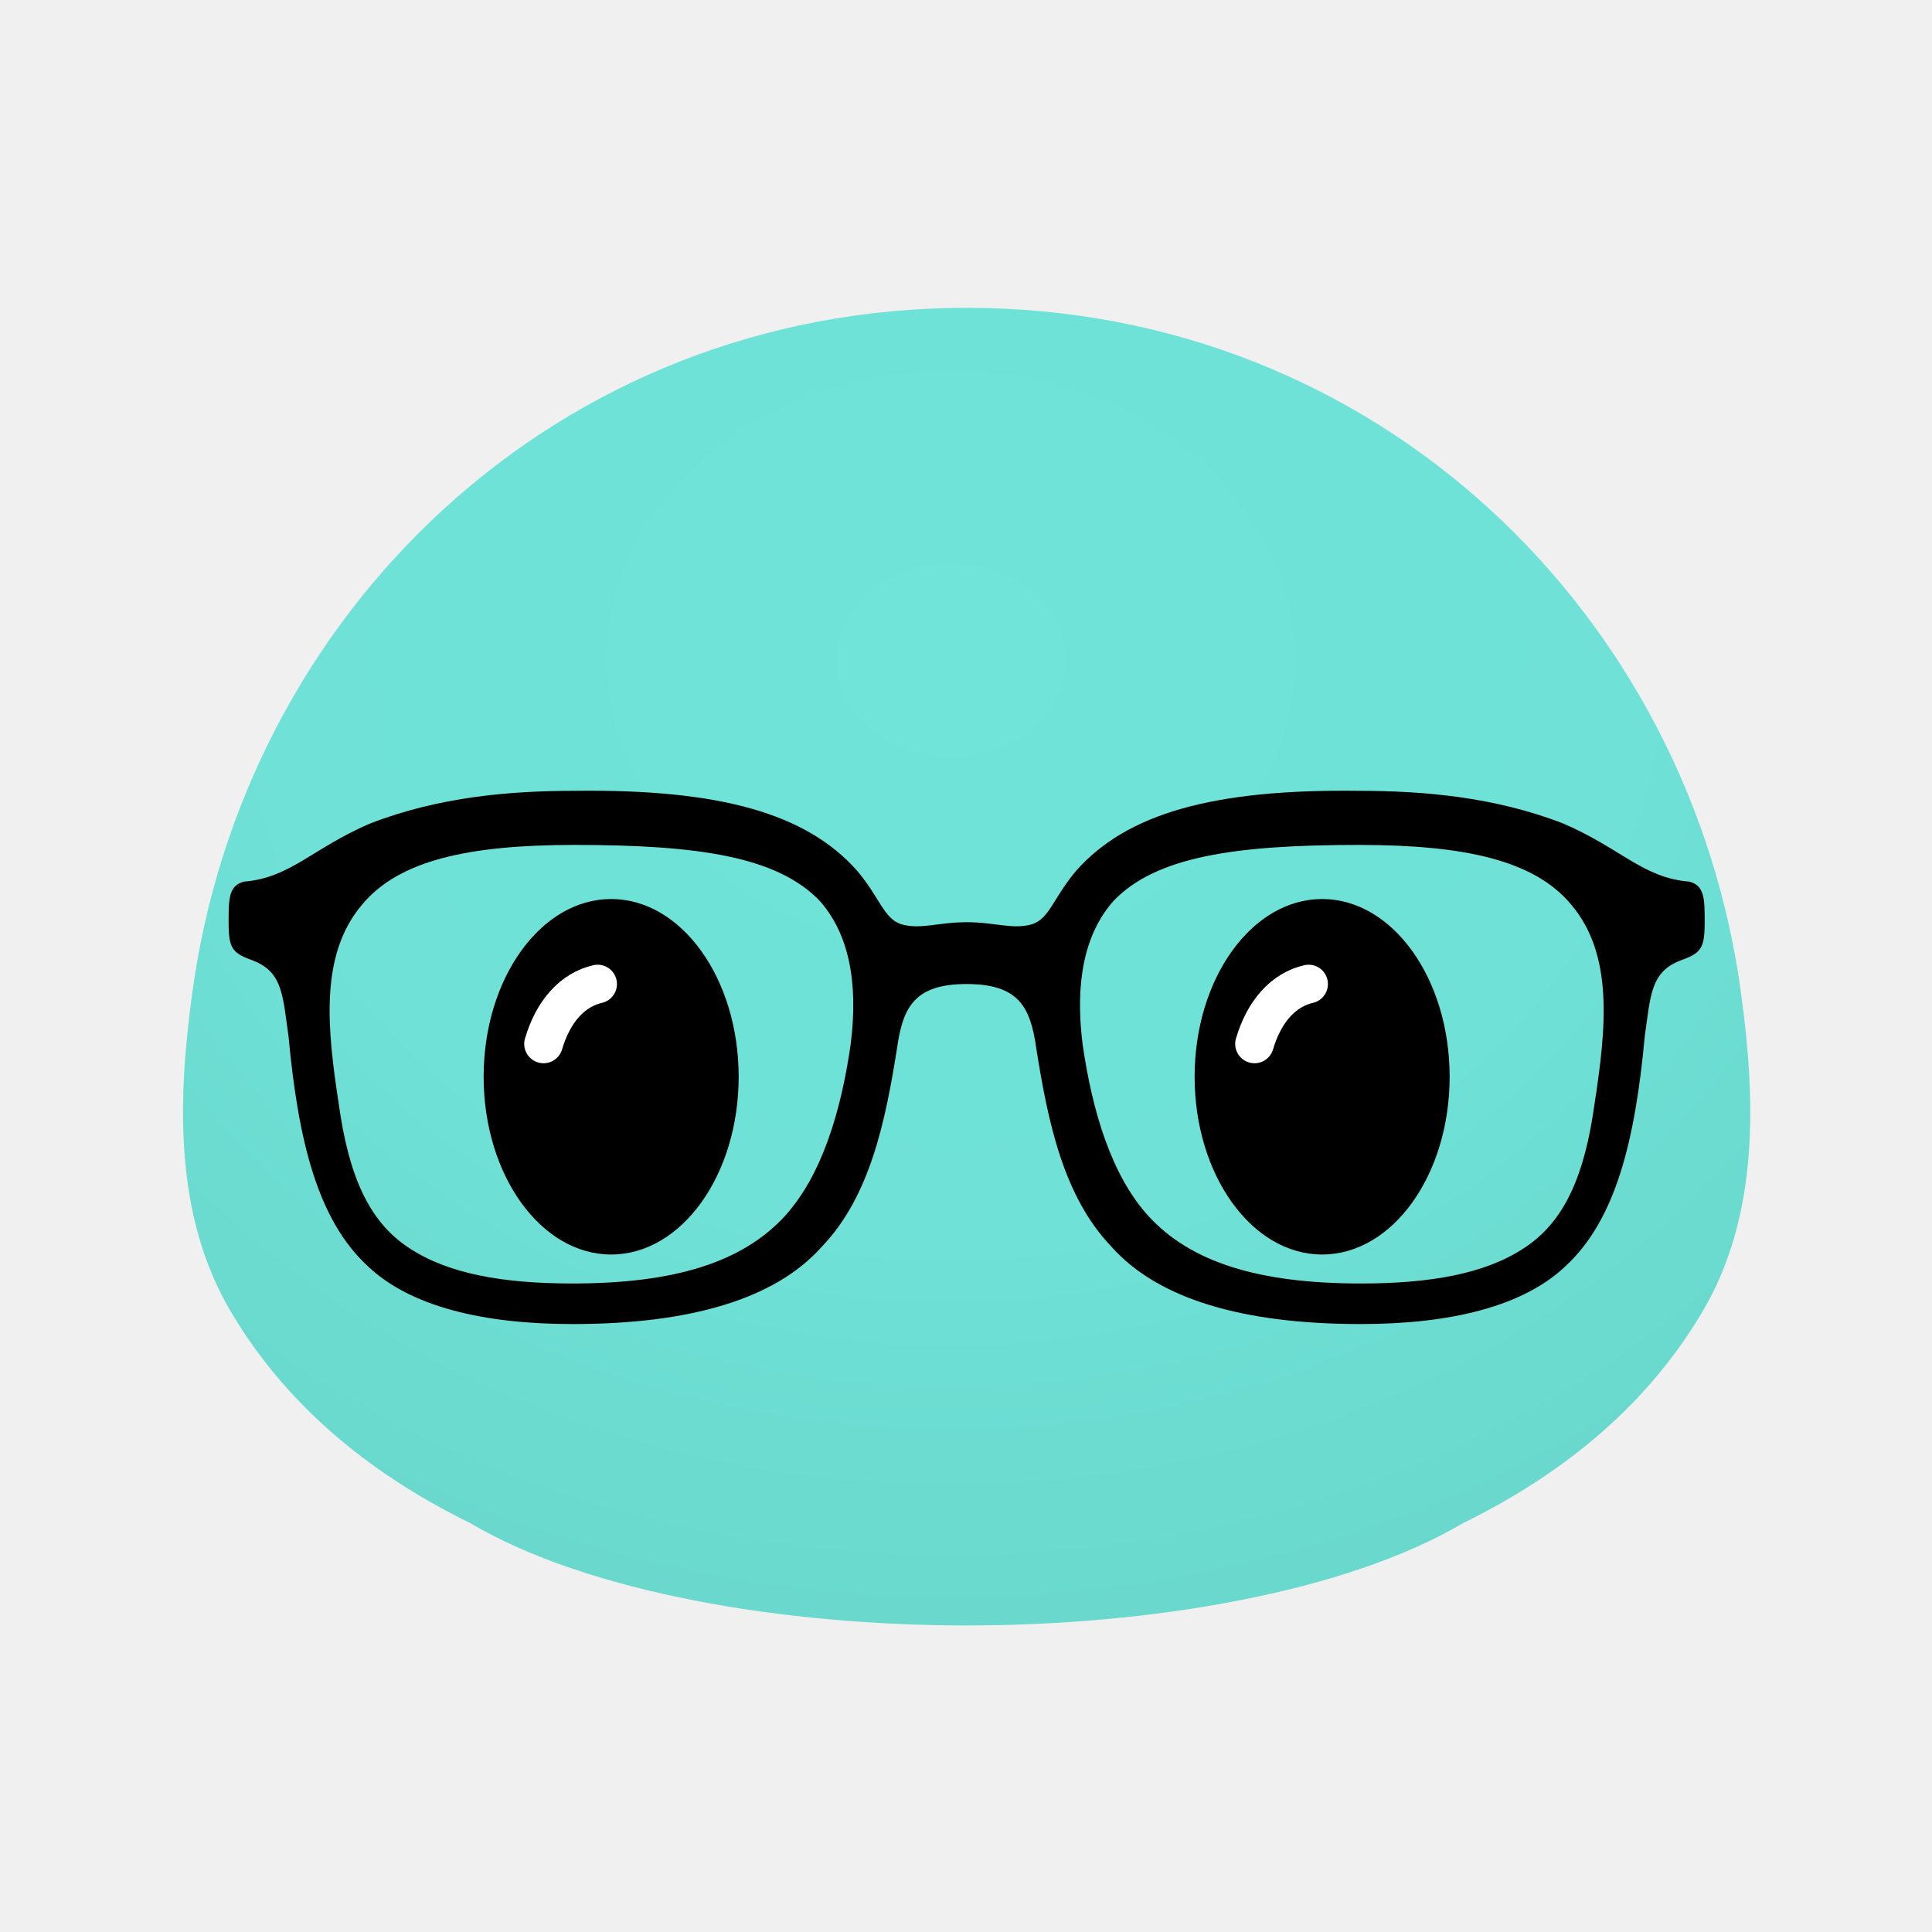
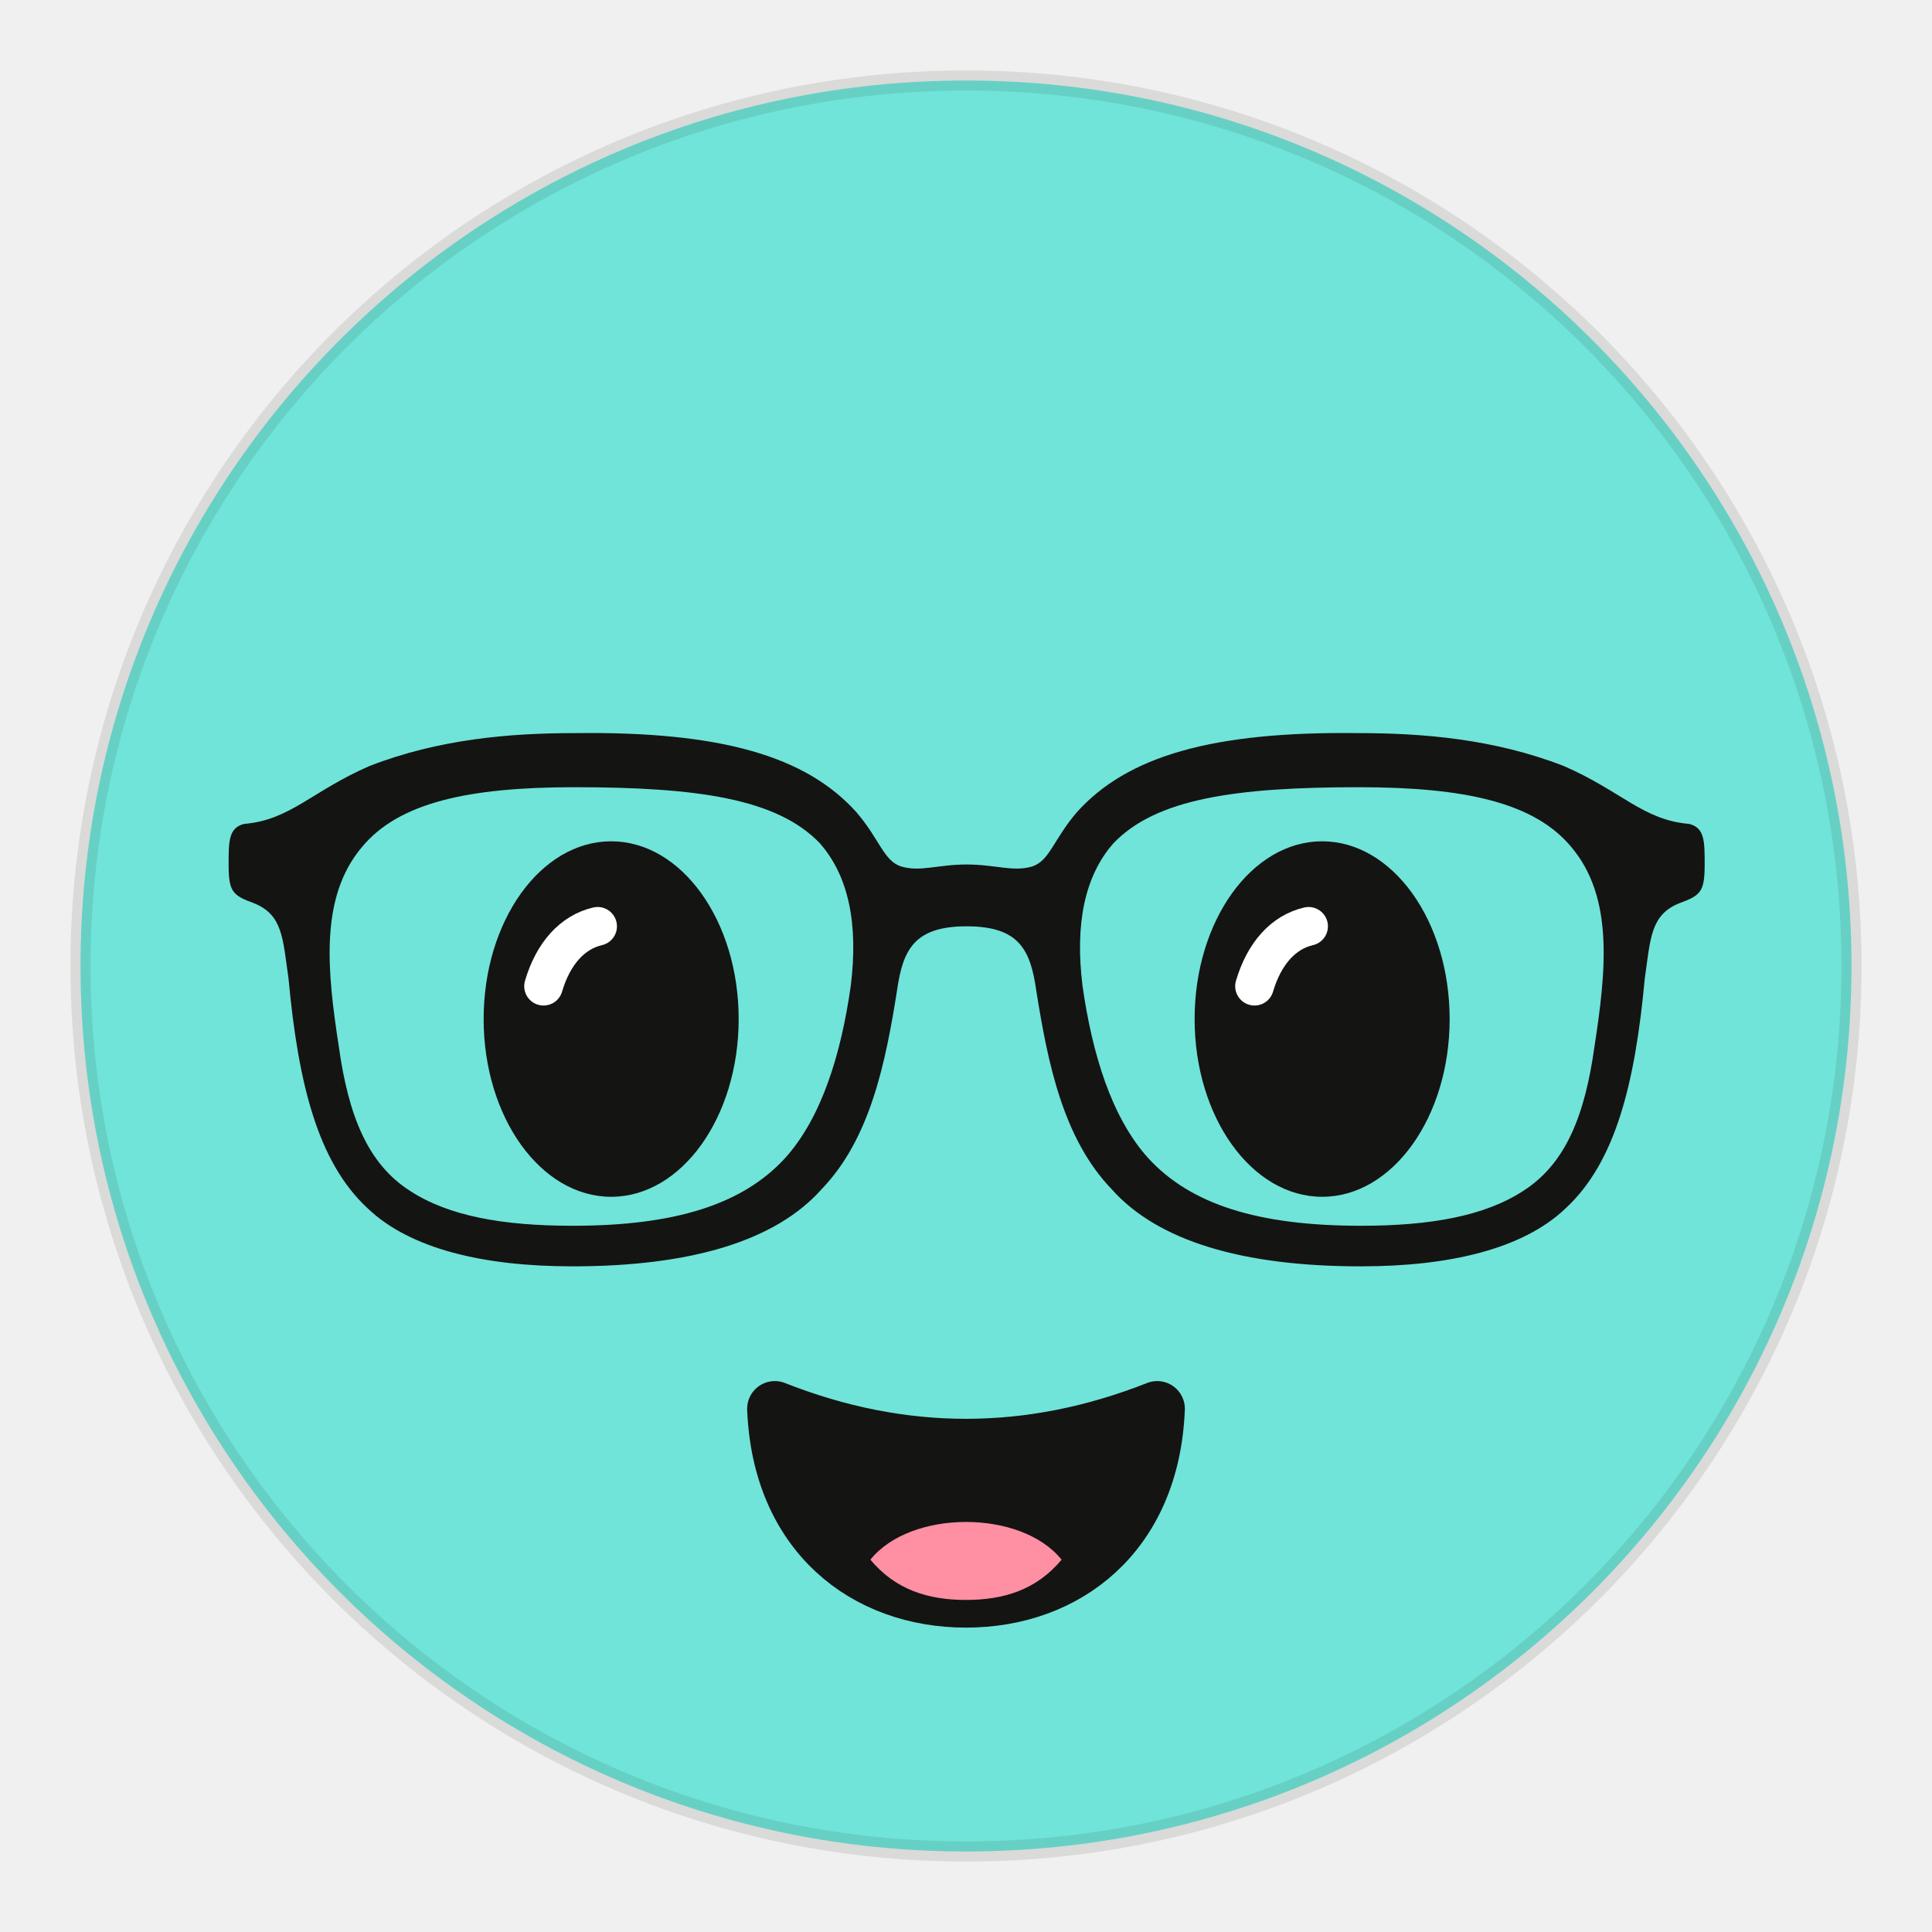
- <svg xmlns="http://www.w3.org/2000/svg" aria-labelledby="useful-bot-title" viewBox="128 13.056 768 768">
-   <defs>
-     <radialGradient id="head-depth" cx="49%" cy="27%" r="75%">
-       <stop offset="0" stop-color="#70e4d9" />
-       <stop offset=".58" stop-color="#6fe1d6" />
-       <stop offset="1" stop-color="#69d7cc" />
-     </radialGradient>
-   </defs>
-   <g id="mascot">
-     <g id="head">
-       <path fill="url(#head-depth)" d="M512.256 135.424c-163.584 0-288 122.112-307.968 273.408-5.376 39.936-7.68 87.552 16.128 126.72q31.104 51.84 94.464 82.944c46.848 27.648 124.416 40.704 197.376 40.704s150.528-13.056 197.376-40.704q63.36-31.104 94.464-82.944c23.808-39.168 21.504-86.784 16.128-126.72-19.968-151.296-144.384-273.408-307.968-273.408" />
+ <svg xmlns="http://www.w3.org/2000/svg" aria-labelledby="useful-bot-title" viewBox="128 36 768 768">
+   <g id="head">
+     <circle cx="512" cy="420" r="352" fill="#70e4d9" stroke="#141413" stroke-opacity=".1" stroke-width="8" />
+   </g>
+   <g id="glasses">
+     <path fill="#141413" fill-rule="evenodd" d="M225.024 363.52c18.432-1.536 26.88-13.056 49.92-23.04 27.648-10.752 56.064-13.056 81.408-13.056 58.368-.768 92.16 9.216 112.128 31.488 9.216 10.752 10.752 19.2 17.664 21.504 7.68 2.304 14.592-.768 26.112-.768s18.432 3.072 26.112.768c6.912-2.304 8.448-10.752 17.664-21.504 19.968-22.272 53.76-32.256 112.128-31.488 25.344 0 53.76 2.304 81.408 13.056 23.04 9.984 31.488 21.504 49.92 23.04 6.144 1.536 6.144 6.912 6.144 16.128 0 10.752-1.536 12.288-9.984 15.36-11.52 4.608-11.52 13.824-13.824 29.952-3.84 41.472-11.52 72.96-31.488 91.392-16.896 16.128-46.08 23.04-81.408 23.04-46.848 0-80.64-9.984-99.072-30.72-19.2-19.968-25.344-49.92-29.952-79.104-2.304-16.128-6.912-25.344-27.648-25.344s-25.344 9.216-27.648 25.344c-4.608 29.184-10.752 59.136-29.952 79.104-18.432 20.736-52.224 30.72-99.072 30.72-35.328 0-64.512-6.912-81.408-23.04-19.968-18.432-27.648-49.92-31.488-91.392-2.304-16.128-2.304-25.344-13.824-29.952-8.448-3.072-9.984-4.608-9.984-15.36 0-9.216 0-14.592 6.144-16.128m131.328-14.592c-42.24 0-69.888 6.144-84.48 23.808-16.896 19.968-13.824 49.152-9.216 79.104 3.84 27.648 11.52 46.848 28.416 57.6 15.36 9.984 36.864 13.824 64.512 13.824 40.704 0 67.584-8.448 84.48-26.88 14.592-16.128 22.272-41.472 26.112-68.352 3.072-24.576-.768-43.776-12.288-56.832-16.896-17.664-48.384-22.272-97.536-22.272m311.808 0c-49.152 0-80.64 4.608-97.536 22.272-11.52 13.056-15.36 32.256-12.288 56.832 3.84 26.88 11.52 52.224 26.112 68.352 16.896 18.432 43.776 26.88 84.48 26.88 27.648 0 49.152-3.84 64.512-13.824 16.896-10.752 24.576-29.952 28.416-57.6 4.608-29.952 7.68-59.136-9.216-79.104-14.592-17.664-42.24-23.808-84.48-23.808" />
+   </g>
+   <g id="mouth">
+     <path fill="#141413" stroke="#141413" stroke-linejoin="round" stroke-width="22" d="M436 596q76 30 152 0c-2 50-36 76-76 76s-74-26-76-76Z" />
+     <path id="tongue" fill="#ff8fa3" d="M474 656c16-20 60-20 76 0-10 12-23 16-38 16s-28-4-38-16" />
+   </g>
+   <g id="eye-left">
+     <ellipse cx="370.944" cy="441.088" fill="#141413" rx="50.688" ry="70.656" />
+     <g id="eye-highlight-left">
+       <path fill="none" stroke="#fff" stroke-linecap="round" stroke-width="15.36" d="M365.568 404.224c-9.984 2.304-17.664 10.752-21.504 23.808" />
    </g>
-     <g id="glasses">
-       <path fill-rule="evenodd" d="M225.024 363.52c18.432-1.536 26.88-13.056 49.92-23.04 27.648-10.752 56.064-13.056 81.408-13.056 58.368-.768 92.16 9.216 112.128 31.488 9.216 10.752 10.752 19.2 17.664 21.504 7.68 2.304 14.592-.768 26.112-.768s18.432 3.072 26.112.768c6.912-2.304 8.448-10.752 17.664-21.504 19.968-22.272 53.76-32.256 112.128-31.488 25.344 0 53.76 2.304 81.408 13.056 23.04 9.984 31.488 21.504 49.92 23.04 6.144 1.536 6.144 6.912 6.144 16.128 0 10.752-1.536 12.288-9.984 15.36-11.52 4.608-11.52 13.824-13.824 29.952-3.84 41.472-11.52 72.96-31.488 91.392-16.896 16.128-46.08 23.04-81.408 23.04-46.848 0-80.64-9.984-99.072-30.72-19.2-19.968-25.344-49.92-29.952-79.104-2.304-16.128-6.912-25.344-27.648-25.344s-25.344 9.216-27.648 25.344c-4.608 29.184-10.752 59.136-29.952 79.104-18.432 20.736-52.224 30.72-99.072 30.72-35.328 0-64.512-6.912-81.408-23.04-19.968-18.432-27.648-49.92-31.488-91.392-2.304-16.128-2.304-25.344-13.824-29.952-8.448-3.072-9.984-4.608-9.984-15.36 0-9.216 0-14.592 6.144-16.128m131.328-14.592c-42.24 0-69.888 6.144-84.48 23.808-16.896 19.968-13.824 49.152-9.216 79.104 3.84 27.648 11.52 46.848 28.416 57.6 15.36 9.984 36.864 13.824 64.512 13.824 40.704 0 67.584-8.448 84.48-26.88 14.592-16.128 22.272-41.472 26.112-68.352 3.072-24.576-.768-43.776-12.288-56.832-16.896-17.664-48.384-22.272-97.536-22.272m311.808 0c-49.152 0-80.64 4.608-97.536 22.272-11.52 13.056-15.36 32.256-12.288 56.832 3.84 26.88 11.52 52.224 26.112 68.352 16.896 18.432 43.776 26.88 84.48 26.88 27.648 0 49.152-3.84 64.512-13.824 16.896-10.752 24.576-29.952 28.416-57.6 4.608-29.952 7.68-59.136-9.216-79.104-14.592-17.664-42.24-23.808-84.48-23.808" />
-     </g>
-     <g id="eye-left">
-       <ellipse cx="370.944" cy="441.088" rx="50.688" ry="70.656" />
-       <g id="eye-highlight-left">
-         <path fill="none" stroke="#fff" stroke-linecap="round" stroke-width="15.36" d="M365.568 404.224c-9.984 2.304-17.664 10.752-21.504 23.808" />
-       </g>
-     </g>
-     <g id="eye-right">
-       <ellipse cx="653.568" cy="441.088" rx="50.688" ry="70.656" />
-       <g id="eye-highlight-right">
-         <path fill="none" stroke="#fff" stroke-linecap="round" stroke-width="15.36" d="M648.192 404.224c-9.984 2.304-17.664 10.752-21.504 23.808" />
-       </g>
+   </g>
+   <g id="eye-right">
+     <ellipse cx="653.568" cy="441.088" fill="#141413" rx="50.688" ry="70.656" />
+     <g id="eye-highlight-right">
+       <path fill="none" stroke="#fff" stroke-linecap="round" stroke-width="15.36" d="M648.192 404.224c-9.984 2.304-17.664 10.752-21.504 23.808" />
    </g>
  </g>
</svg>
